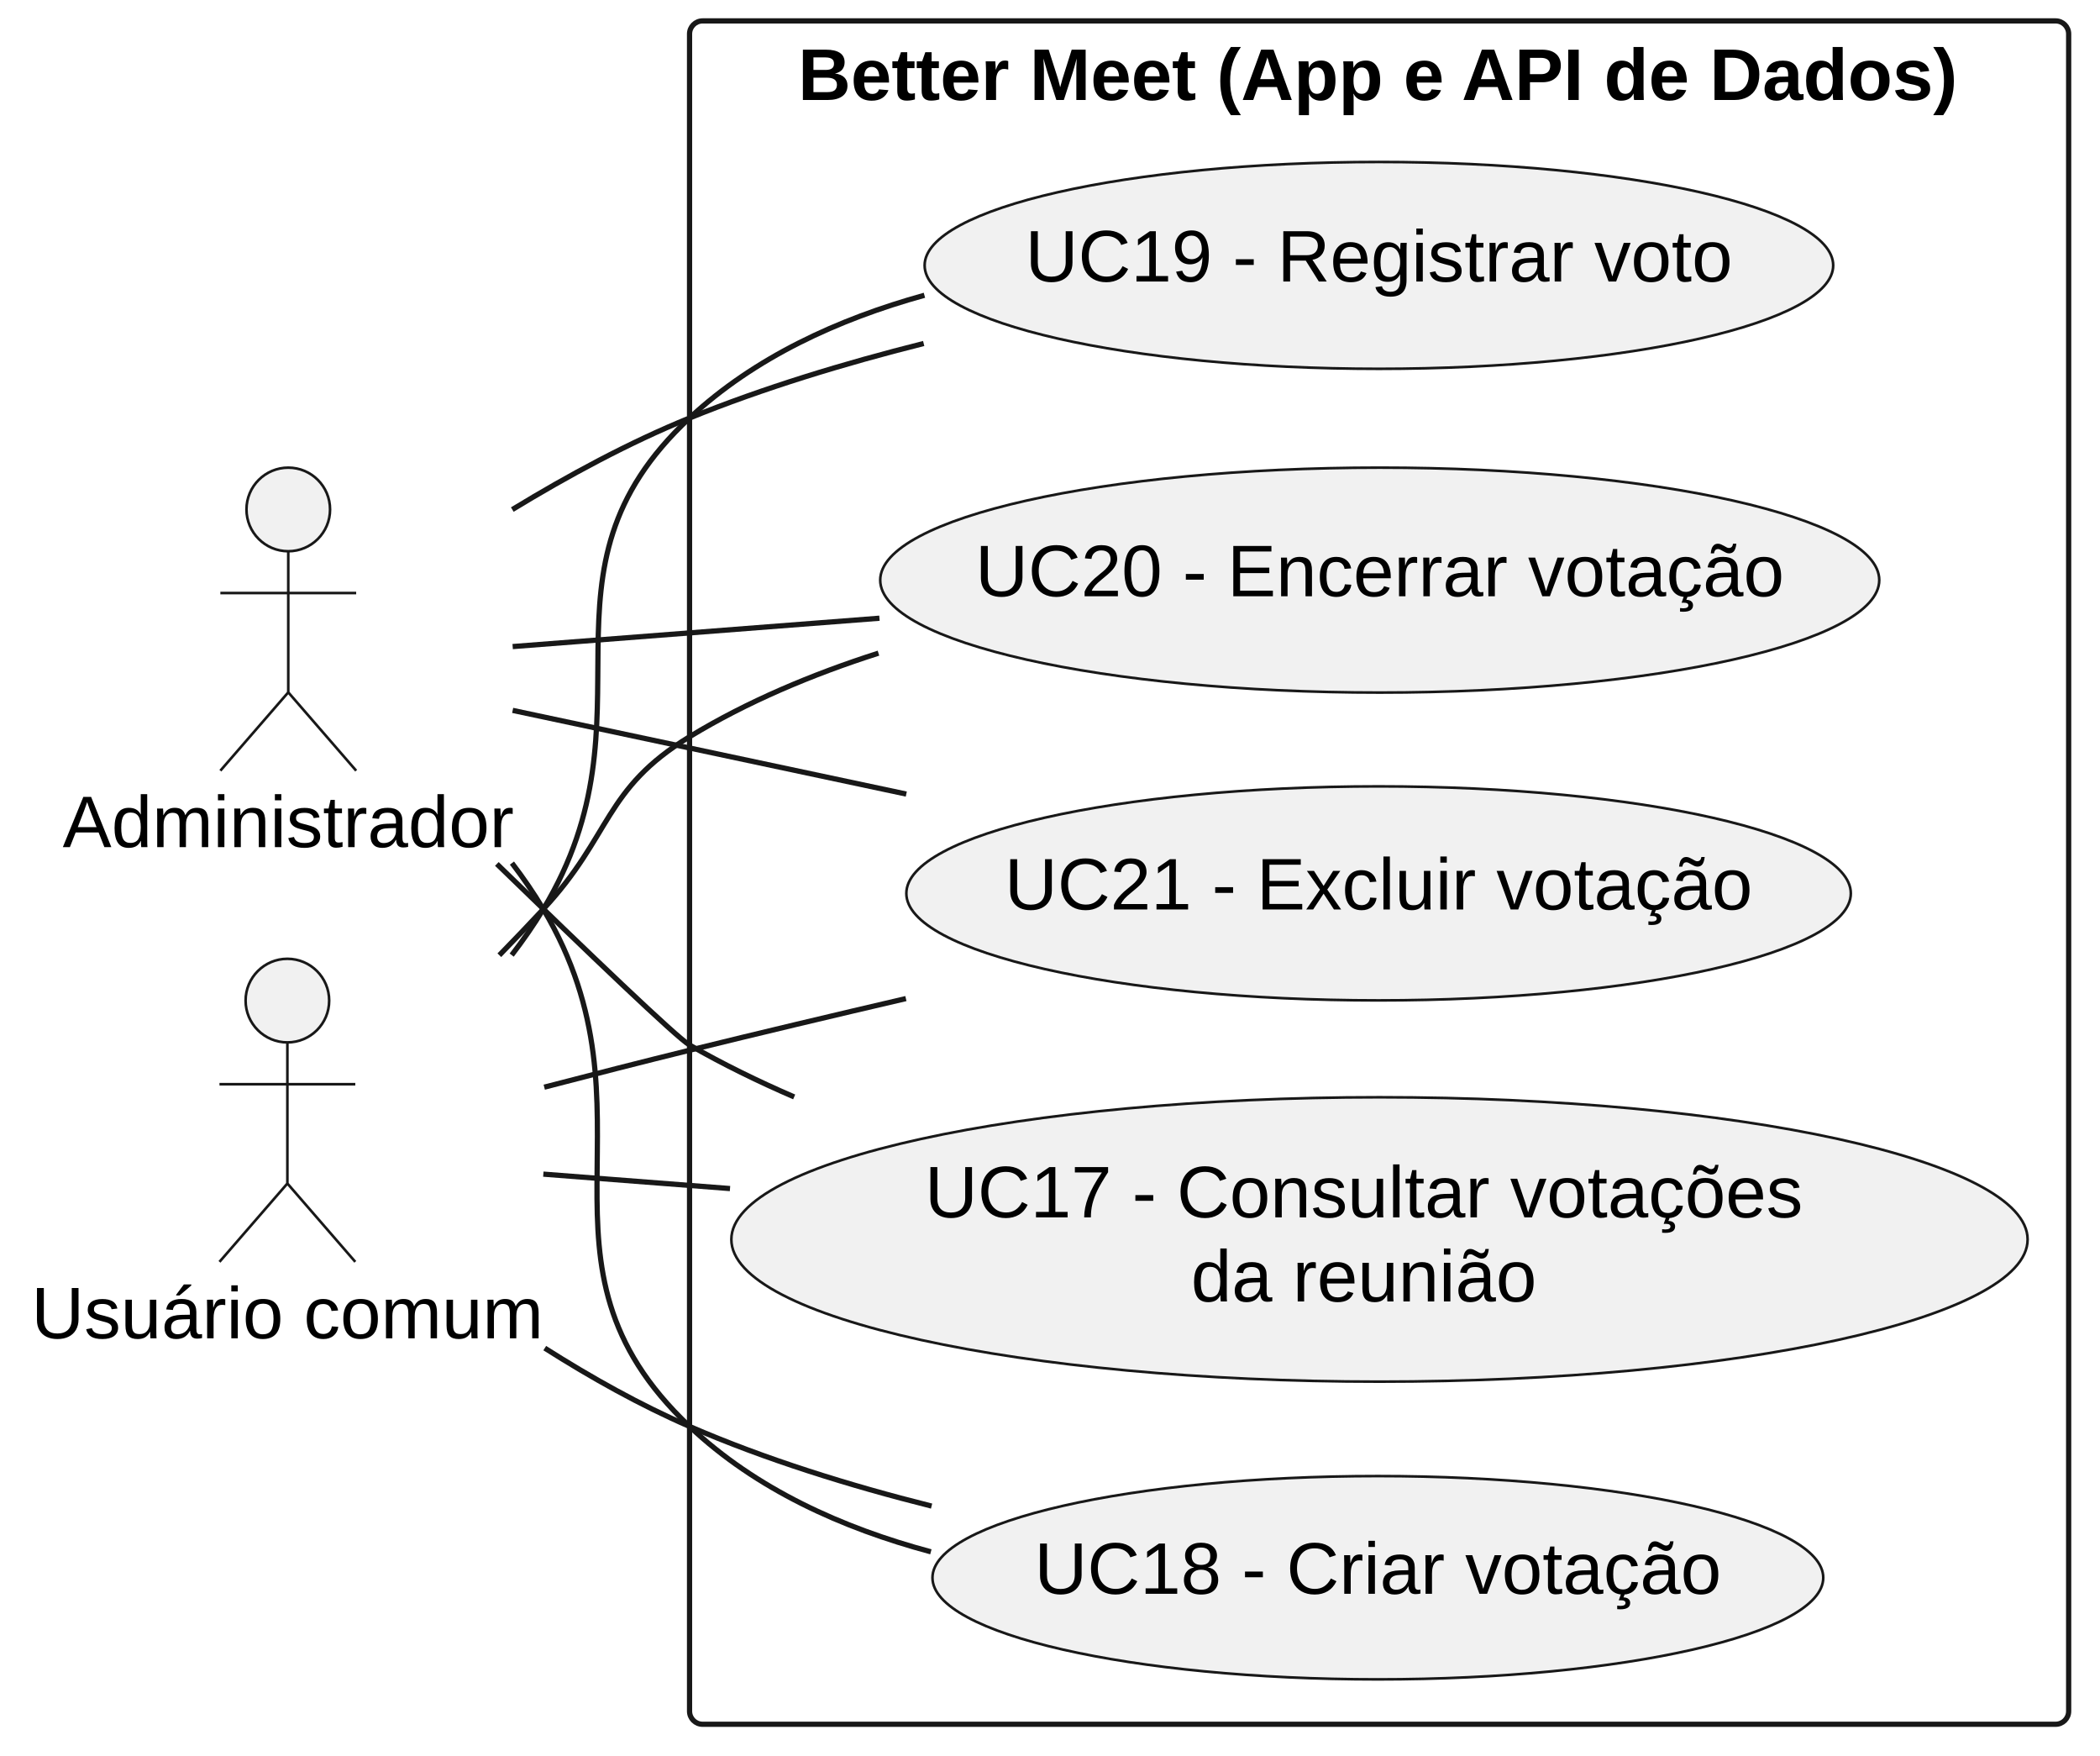
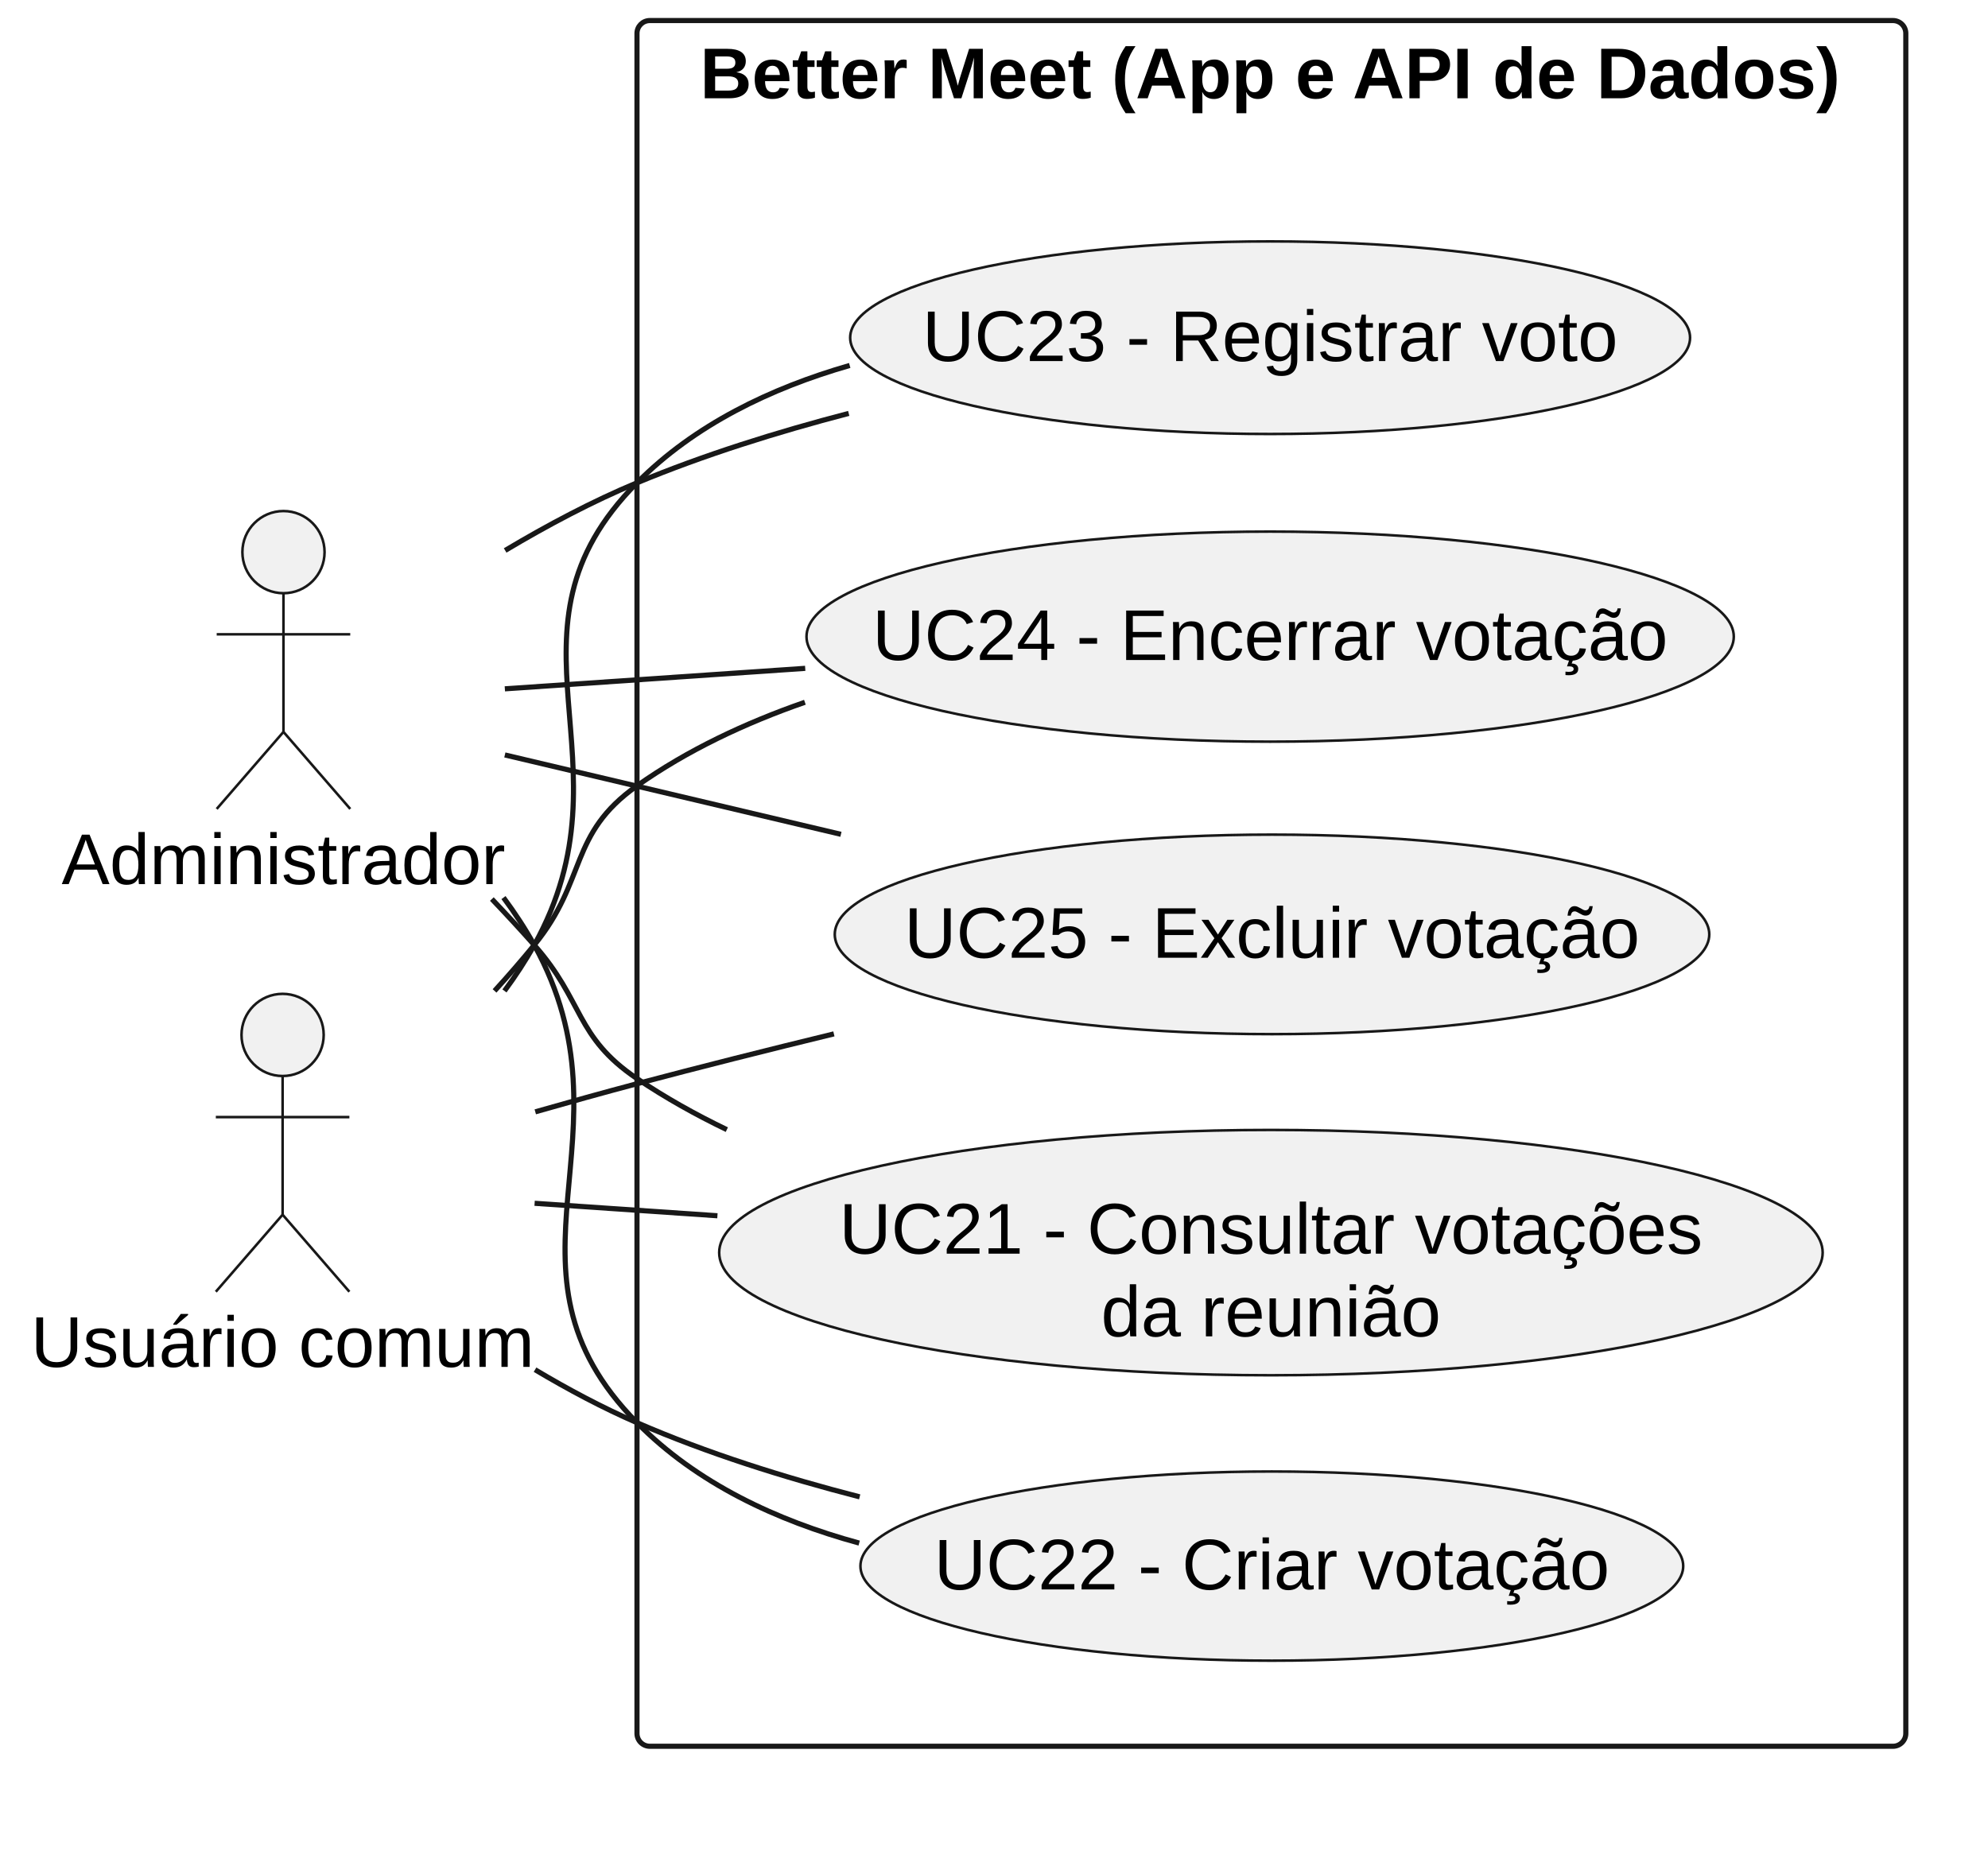
- <svg xmlns="http://www.w3.org/2000/svg" contentStyleType="text/css" height="336px" preserveAspectRatio="none" style="width:402px;height:336px;background:#FFFFFF;" version="1.1" viewBox="0 0 402 336" width="402px" zoomAndPan="magnify">
+ <svg xmlns="http://www.w3.org/2000/svg" version="1.1" data-diagram-type="DESCRIPTION" style="width:387px;height:364px;background:#FFFFFF;" width="387px" height="364px" viewBox="0 0 387 364" zoomAndPan="magnify" preserveAspectRatio="none" contentStyleType="text/css">
  <defs />
-   <g>
-     <g id="cluster_Better Meet (App e API de Dados)">
-       <rect fill="none" height="326" rx="2.5" ry="2.5" style="stroke:#181818;stroke-width:1;" width="264" x="132" y="4" />
-       <text fill="#000000" font-family="Arial" font-size="14" font-weight="bold" lengthAdjust="spacing" textLength="222.476" x="152.762" y="19.132">Better Meet (App e API de Dados)</text>
+   <g font-family="sans-serif" lengthAdjust="spacing">
+     <g class="cluster" data-qualified-name="Better Meet .App e API de Dados." id="ent0003" data-source-line="14">
+       <rect x="124" y="4" width="247" height="336" fill="none" style="stroke:#181818;stroke-width:1;" rx="2.5" ry="2.5" />
+       <text x="136.262" y="19.132" fill="#000" font-size="14" textLength="222.476" font-weight="700" font-family="Arial">Better Meet (App e API de Dados)</text>
    </g>
-     <g id="elem_Adm">
-       <ellipse cx="55.183" cy="97.5" fill="#F1F1F1" rx="8" ry="8" style="stroke:#181818;stroke-width:0.5;" />
-       <path d="M55.183,105.5 L55.183,132.5 M42.183,113.5 L68.183,113.5 M55.183,132.5 L42.183,147.5 M55.183,132.5 L68.183,147.5 " fill="none" style="stroke:#181818;stroke-width:0.5;" />
-       <text fill="#000000" font-family="Arial" font-size="14" lengthAdjust="spacing" textLength="86.365" x="12" y="162.132">Administrador</text>
+     <g class="entity" data-qualified-name="Adm" id="ent0001" data-source-line="11">
+       <ellipse cx="55.183" cy="107.5" rx="8" ry="8" fill="#F1F1F1" style="stroke:#181818;stroke-width:0.5;" />
+       <path d="M55.183,115.5 L55.183,142.5 M42.183,123.5 L68.183,123.5 M55.183,142.5 L42.183,157.5 M55.183,142.5 L68.183,157.5" style="stroke:#181818;stroke-width:0.5;" fill="none" />
+       <text x="12" y="172.132" fill="#000" font-size="14" textLength="86.365" font-family="Arial">Administrador</text>
    </g>
-     <g id="elem_Usu">
-       <ellipse cx="55.014" cy="191.5" fill="#F1F1F1" rx="8" ry="8" style="stroke:#181818;stroke-width:0.5;" />
-       <path d="M55.014,199.5 L55.014,226.5 M42.014,207.5 L68.014,207.5 M55.014,226.5 L42.014,241.5 M55.014,226.5 L68.014,241.5 " fill="none" style="stroke:#181818;stroke-width:0.5;" />
-       <text fill="#000000" font-family="Arial" font-size="14" lengthAdjust="spacing" textLength="98.027" x="6" y="256.132">Usuário comum</text>
+     <g class="entity" data-qualified-name="Usu" id="ent0002" data-source-line="12">
+       <ellipse cx="55.014" cy="201.5" rx="8" ry="8" fill="#F1F1F1" style="stroke:#181818;stroke-width:0.5;" />
+       <path d="M55.014,209.5 L55.014,236.5 M42.014,217.5 L68.014,217.5 M55.014,236.5 L42.014,251.5 M55.014,236.5 L68.014,251.5" style="stroke:#181818;stroke-width:0.5;" fill="none" />
+       <text x="6" y="266.132" fill="#000" font-size="14" textLength="98.027" font-family="Arial">Usuário comum</text>
    </g>
-     <g id="elem_UC17">
-       <ellipse cx="264.072" cy="237.214" fill="#F1F1F1" rx="124.072" ry="27.214" style="stroke:#181818;stroke-width:0.5;" />
-       <text fill="#000000" font-family="Arial" font-size="14" lengthAdjust="spacing" textLength="168.075" x="177.035" y="232.981">UC17 - Consultar votações</text>
-       <text fill="#000000" font-family="Arial" font-size="14" lengthAdjust="spacing" textLength="66.165" x="227.99" y="249.08">da reunião</text>
+     <g class="entity" data-qualified-name="Better Meet .App e API de Dados..UC21" id="ent0004" data-source-line="15">
+       <ellipse cx="247.408" cy="243.882" rx="107.408" ry="23.882" fill="#F1F1F1" style="stroke:#181818;stroke-width:0.5;" />
+       <text x="163.371" y="244.089" fill="#000" font-size="14" textLength="168.075" font-family="Arial">UC21 - Consultar votações</text>
+       <text x="214.326" y="260.187" fill="#000" font-size="14" textLength="66.165" font-family="Arial">da reunião</text>
    </g>
-     <g id="elem_UC18">
-       <ellipse cx="263.762" cy="301.952" fill="#F1F1F1" rx="85.262" ry="19.453" style="stroke:#181818;stroke-width:0.5;" />
-       <text fill="#000000" font-family="Arial" font-size="14" lengthAdjust="spacing" textLength="131.489" x="198.018" y="305.035">UC18 - Criar votação</text>
+     <g class="entity" data-qualified-name="Better Meet .App e API de Dados..UC22" id="ent0005" data-source-line="16">
+       <ellipse cx="247.585" cy="304.917" rx="80.085" ry="18.417" fill="#F1F1F1" style="stroke:#181818;stroke-width:0.5;" />
+       <text x="181.841" y="309.466" fill="#000" font-size="14" textLength="131.489" font-family="Arial">UC22 - Criar votação</text>
    </g>
-     <g id="elem_UC19">
-       <ellipse cx="263.964" cy="50.793" fill="#F1F1F1" rx="86.964" ry="19.793" style="stroke:#181818;stroke-width:0.5;" />
-       <text fill="#000000" font-family="Arial" font-size="14" lengthAdjust="spacing" textLength="135.379" x="196.274" y="53.875">UC19 - Registrar voto</text>
+     <g class="entity" data-qualified-name="Better Meet .App e API de Dados..UC23" id="ent0006" data-source-line="17">
+       <ellipse cx="247.251" cy="65.75" rx="81.751" ry="18.75" fill="#F1F1F1" style="stroke:#181818;stroke-width:0.5;" />
+       <text x="179.561" y="70.299" fill="#000" font-size="14" textLength="135.379" font-family="Arial">UC23 - Registrar voto</text>
    </g>
-     <g id="elem_UC20">
-       <ellipse cx="264.122" cy="111.024" fill="#F1F1F1" rx="95.622" ry="21.524" style="stroke:#181818;stroke-width:0.5;" />
-       <text fill="#000000" font-family="Arial" font-size="14" lengthAdjust="spacing" textLength="154.841" x="186.701" y="114.107">UC20 - Encerrar votação</text>
+     <g class="entity" data-qualified-name="Better Meet .App e API de Dados..UC24" id="ent0007" data-source-line="18">
+       <ellipse cx="247.257" cy="123.951" rx="90.257" ry="20.451" fill="#F1F1F1" style="stroke:#181818;stroke-width:0.5;" />
+       <text x="169.836" y="128.501" fill="#000" font-size="14" textLength="154.841" font-family="Arial">UC24 - Encerrar votação</text>
    </g>
-     <g id="elem_UC21">
-       <ellipse cx="263.9" cy="170.98" fill="#F1F1F1" rx="90.4" ry="20.48" style="stroke:#181818;stroke-width:0.5;" />
-       <text fill="#000000" font-family="Arial" font-size="14" lengthAdjust="spacing" textLength="143.165" x="192.318" y="174.063">UC21 - Excluir votação</text>
+     <g class="entity" data-qualified-name="Better Meet .App e API de Dados..UC25" id="ent0008" data-source-line="19">
+       <ellipse cx="247.621" cy="181.924" rx="85.121" ry="19.424" fill="#F1F1F1" style="stroke:#181818;stroke-width:0.5;" />
+       <text x="176.038" y="186.473" fill="#000" font-size="14" textLength="143.165" font-family="Arial">UC25 - Excluir votação</text>
    </g>
-     <path d="M95.111,165.344 C112.489,182.241 129.599,198.624 132,200 C138.357,203.642 145.095,206.944 152.029,209.936 " fill="none" style="stroke:#181818;stroke-width:1;" />
-     <path d="M98.001,165.181 C100.187,168.042 102.214,170.991 104,174 C127.344,213.319 98.746,241.614 132,273 C144.705,284.991 161.209,292.446 178.197,296.992 " fill="none" style="stroke:#181818;stroke-width:1;" />
-     <path d="M98.069,97.524 C108.768,91.012 120.502,84.671 132,80 C146.136,74.258 161.613,69.556 176.821,65.737 " fill="none" style="stroke:#181818;stroke-width:1;" />
-     <path d="M98.139,123.743 C118.471,122.171 143.748,120.218 168.352,118.316 " fill="none" style="stroke:#181818;stroke-width:1;" />
-     <path d="M98.139,135.957 C119.89,140.58 147.299,146.407 173.491,151.974 " fill="none" style="stroke:#181818;stroke-width:1;" />
-     <path d="M104.01,224.711 C114.998,225.56 127.171,226.501 139.747,227.473 " fill="none" style="stroke:#181818;stroke-width:1;" />
-     <path d="M104.282,258.009 C113.168,263.647 122.612,268.931 132,273 C146.534,279.299 162.589,284.297 178.333,288.242 " fill="none" style="stroke:#181818;stroke-width:1;" />
-     <path d="M97.952,182.79 C100.15,179.935 102.193,176.996 104,174 C126.513,136.672 100.092,109.7 132,80 C144.447,68.414 160.447,61.078 176.962,56.51 " fill="none" style="stroke:#181818;stroke-width:1;" />
-     <path d="M95.588,182.814 C98.466,179.862 101.298,176.902 104,174 C117.108,159.923 115.563,150.991 132,141 C143.065,134.274 155.49,129.055 168.165,125.004 " fill="none" style="stroke:#181818;stroke-width:1;" />
-     <path d="M104.186,208.07 C113.406,205.666 122.991,203.216 132,201 C145.367,197.712 159.531,194.345 173.415,191.112 " fill="none" style="stroke:#181818;stroke-width:1;" />
+     <g class="link" data-entity-1="ent0001" data-entity-2="ent0004" id="lnk9" data-link-type="association">
+       <path d="M95.747,175.042 C98.588,178.027 101.368,181.034 104,184 C113.677,194.904 111.91,201.854 124,210 C129.491,213.7 135.378,217 141.491,219.942" style="stroke:#181818;stroke-width:1;" fill="none" />
+     </g>
+     <g class="link" data-entity-1="ent0001" data-entity-2="ent0005" id="lnk10" data-link-type="association">
+       <path d="M98.013,174.762 C100.228,177.745 102.254,180.834 104,184 C124.413,221.024 94.298,246.913 124,277 C135.648,288.799 151.177,296.06 167.255,300.438" style="stroke:#181818;stroke-width:1;" fill="none" />
+     </g>
+     <g class="link" data-entity-1="ent0001" data-entity-2="ent0006" id="lnk11" data-link-type="association">
+       <path d="M98.336,107.173 C106.584,102.254 115.36,97.595 124,94 C136.992,88.594 151.213,84.135 165.22,80.489" style="stroke:#181818;stroke-width:1;" fill="none" />
+     </g>
+     <g class="link" data-entity-1="ent0001" data-entity-2="ent0007" id="lnk12" data-link-type="association">
+       <path d="M98.278,134.115 C115.597,132.933 136.342,131.517 156.75,130.125" style="stroke:#181818;stroke-width:1;" fill="none" />
+     </g>
+     <g class="link" data-entity-1="ent0001" data-entity-2="ent0008" id="lnk13" data-link-type="association">
+       <path d="M98.278,146.987 C117.57,151.544 141.114,157.106 163.706,162.442" style="stroke:#181818;stroke-width:1;" fill="none" />
+     </g>
+     <g class="link" data-entity-1="ent0002" data-entity-2="ent0004" id="lnk14" data-link-type="association">
+       <path d="M104.071,234.28 C115.093,235.033 127.243,235.862 139.66,236.709" style="stroke:#181818;stroke-width:1;" fill="none" />
+     </g>
+     <g class="link" data-entity-1="ent0002" data-entity-2="ent0005" id="lnk15" data-link-type="association">
+       <path d="M104.153,266.68 C110.623,270.537 117.333,274.104 124,277 C137.607,282.91 152.628,287.655 167.353,291.439" style="stroke:#181818;stroke-width:1;" fill="none" />
+     </g>
+     <g class="link" data-entity-1="ent0002" data-entity-2="ent0006" id="lnk16" data-link-type="association">
+       <path d="M98.203,192.935 C100.34,190.045 102.3,187.058 104,184 C123.907,148.185 95.113,123.062 124,94 C135.227,82.705 150.012,75.575 165.413,71.153" style="stroke:#181818;stroke-width:1;" fill="none" />
+     </g>
+     <g class="link" data-entity-1="ent0002" data-entity-2="ent0007" id="lnk17" data-link-type="association">
+       <path d="M96.273,192.93 C98.963,189.976 101.567,186.982 104,184 C114.366,171.297 110.609,162.462 124,153 C133.817,146.063 145.07,140.769 156.689,136.731" style="stroke:#181818;stroke-width:1;" fill="none" />
+     </g>
+     <g class="link" data-entity-1="ent0002" data-entity-2="ent0008" id="lnk18" data-link-type="association">
+       <path d="M104.202,216.476 C110.838,214.578 117.577,212.704 124,211 C136.358,207.722 149.465,204.428 162.333,201.297" style="stroke:#181818;stroke-width:1;" fill="none" />
+     </g>
  </g>
</svg>
